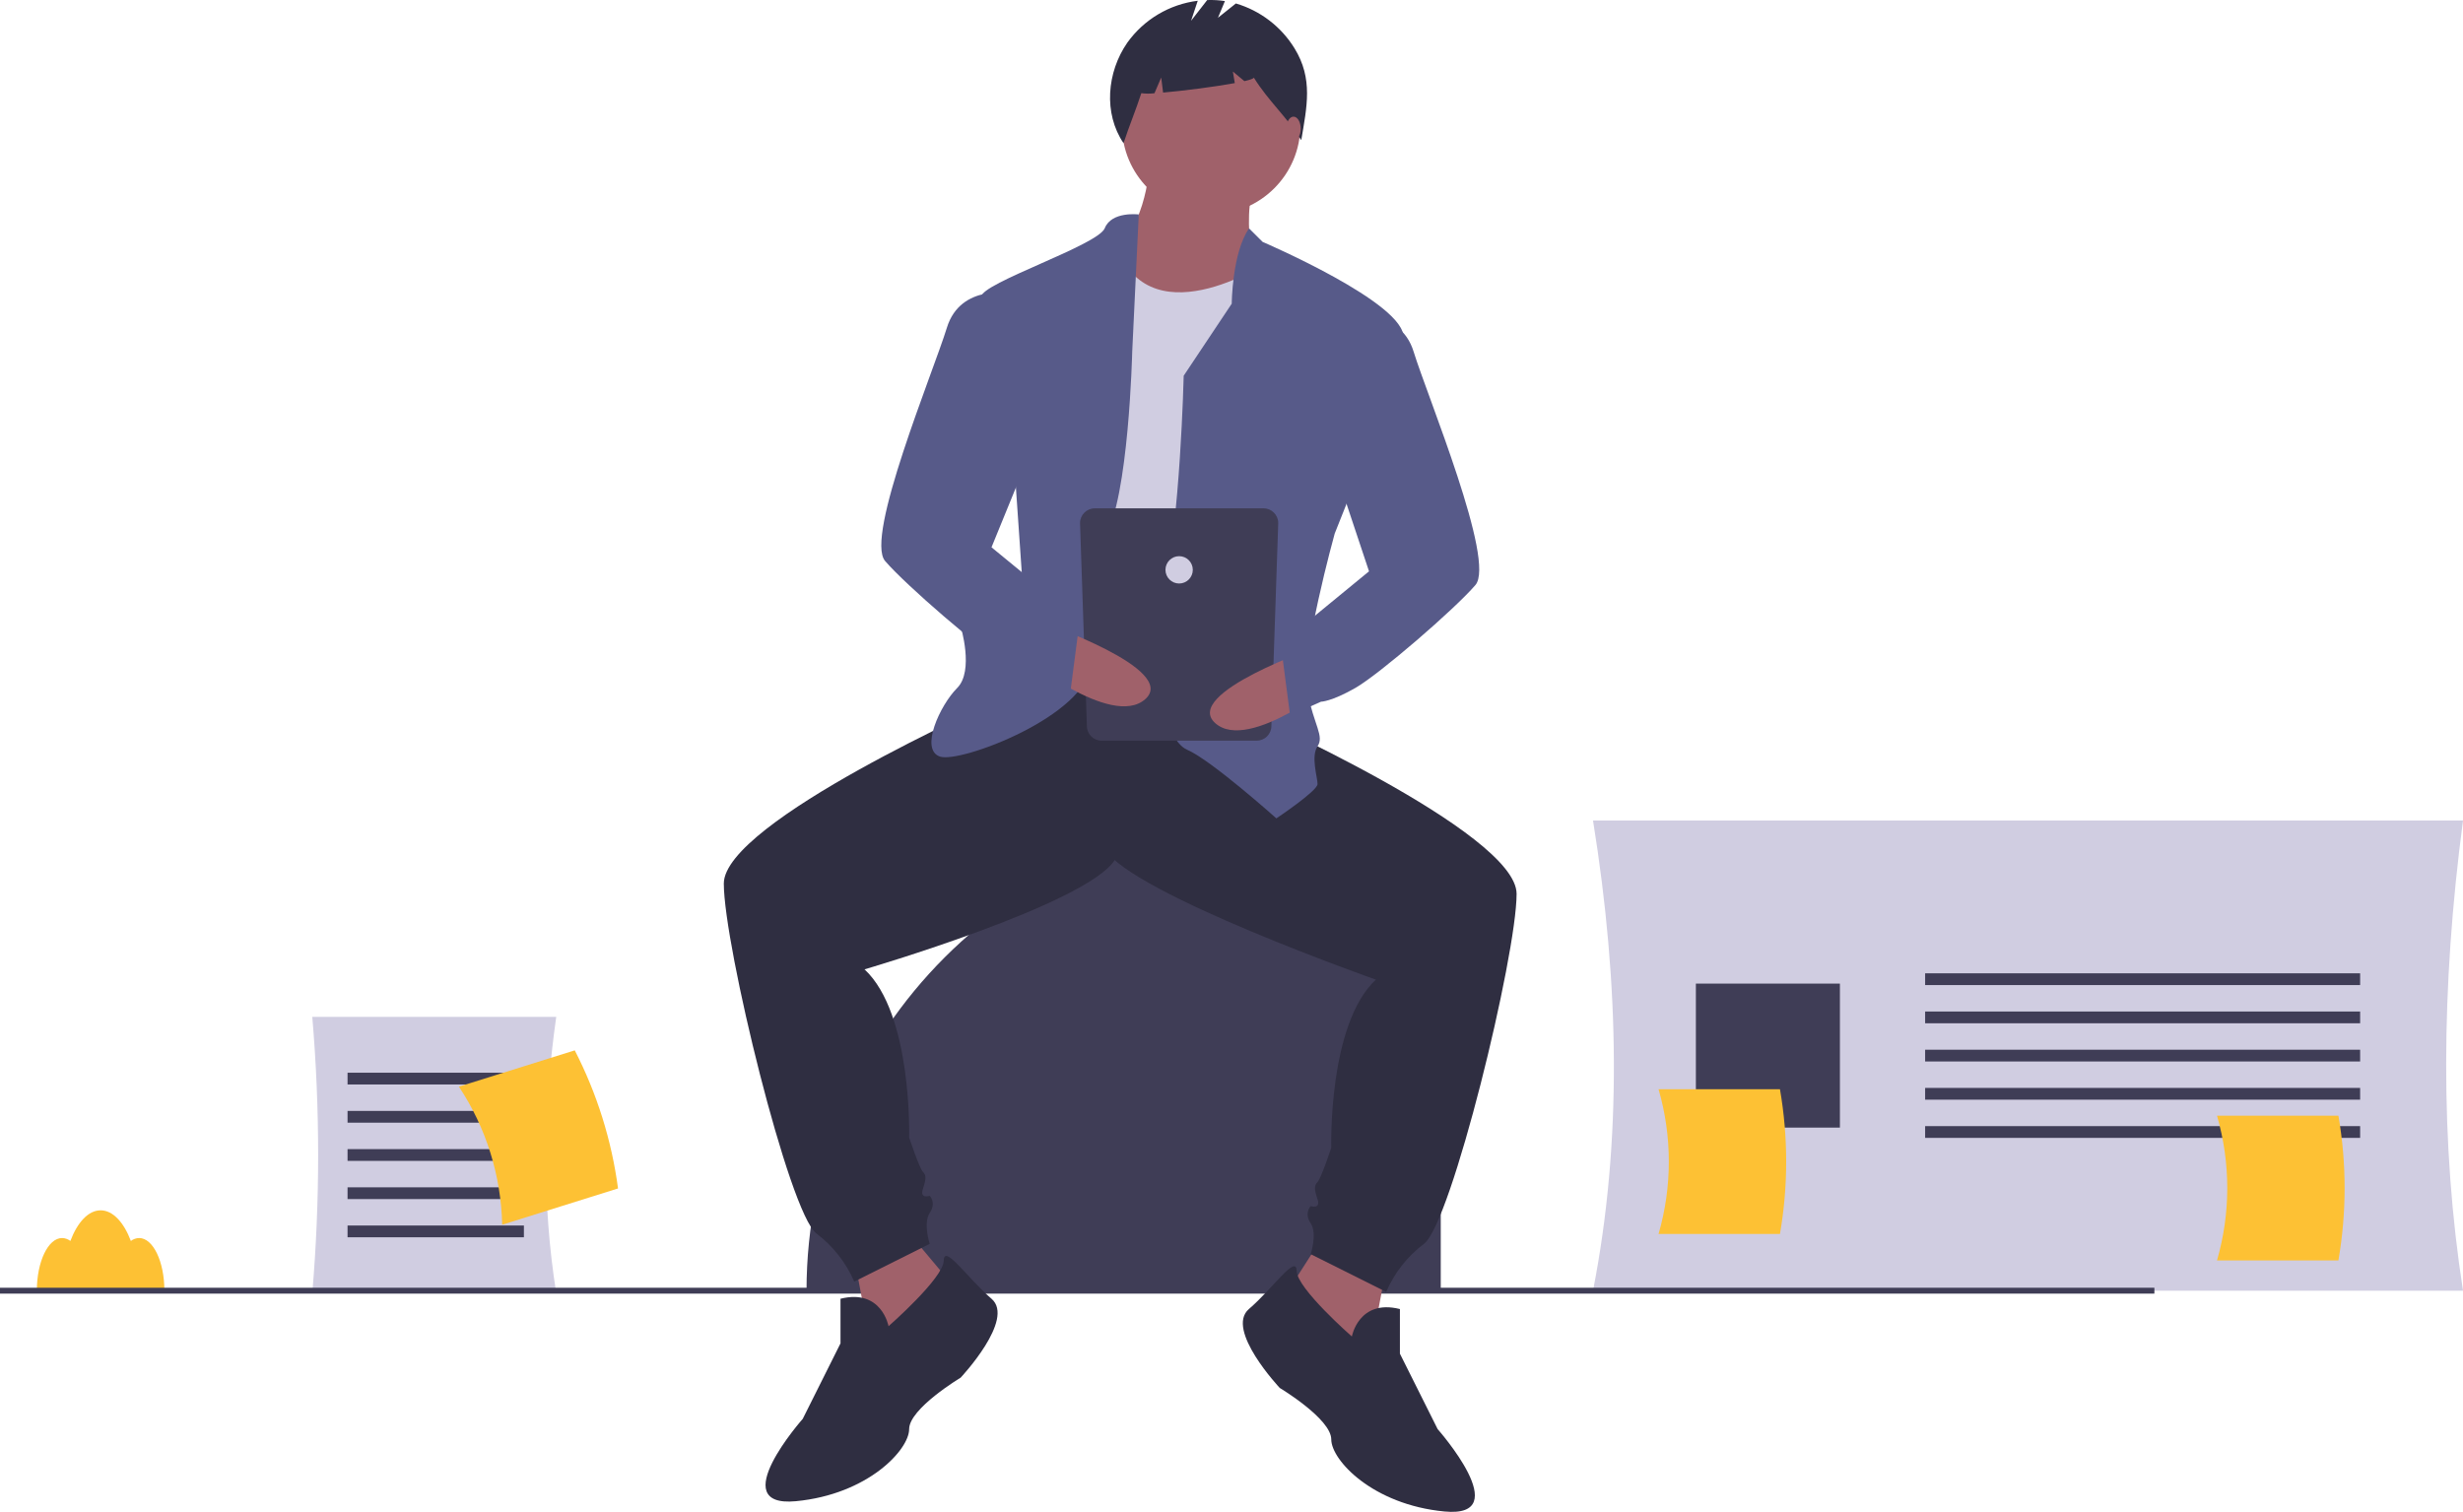
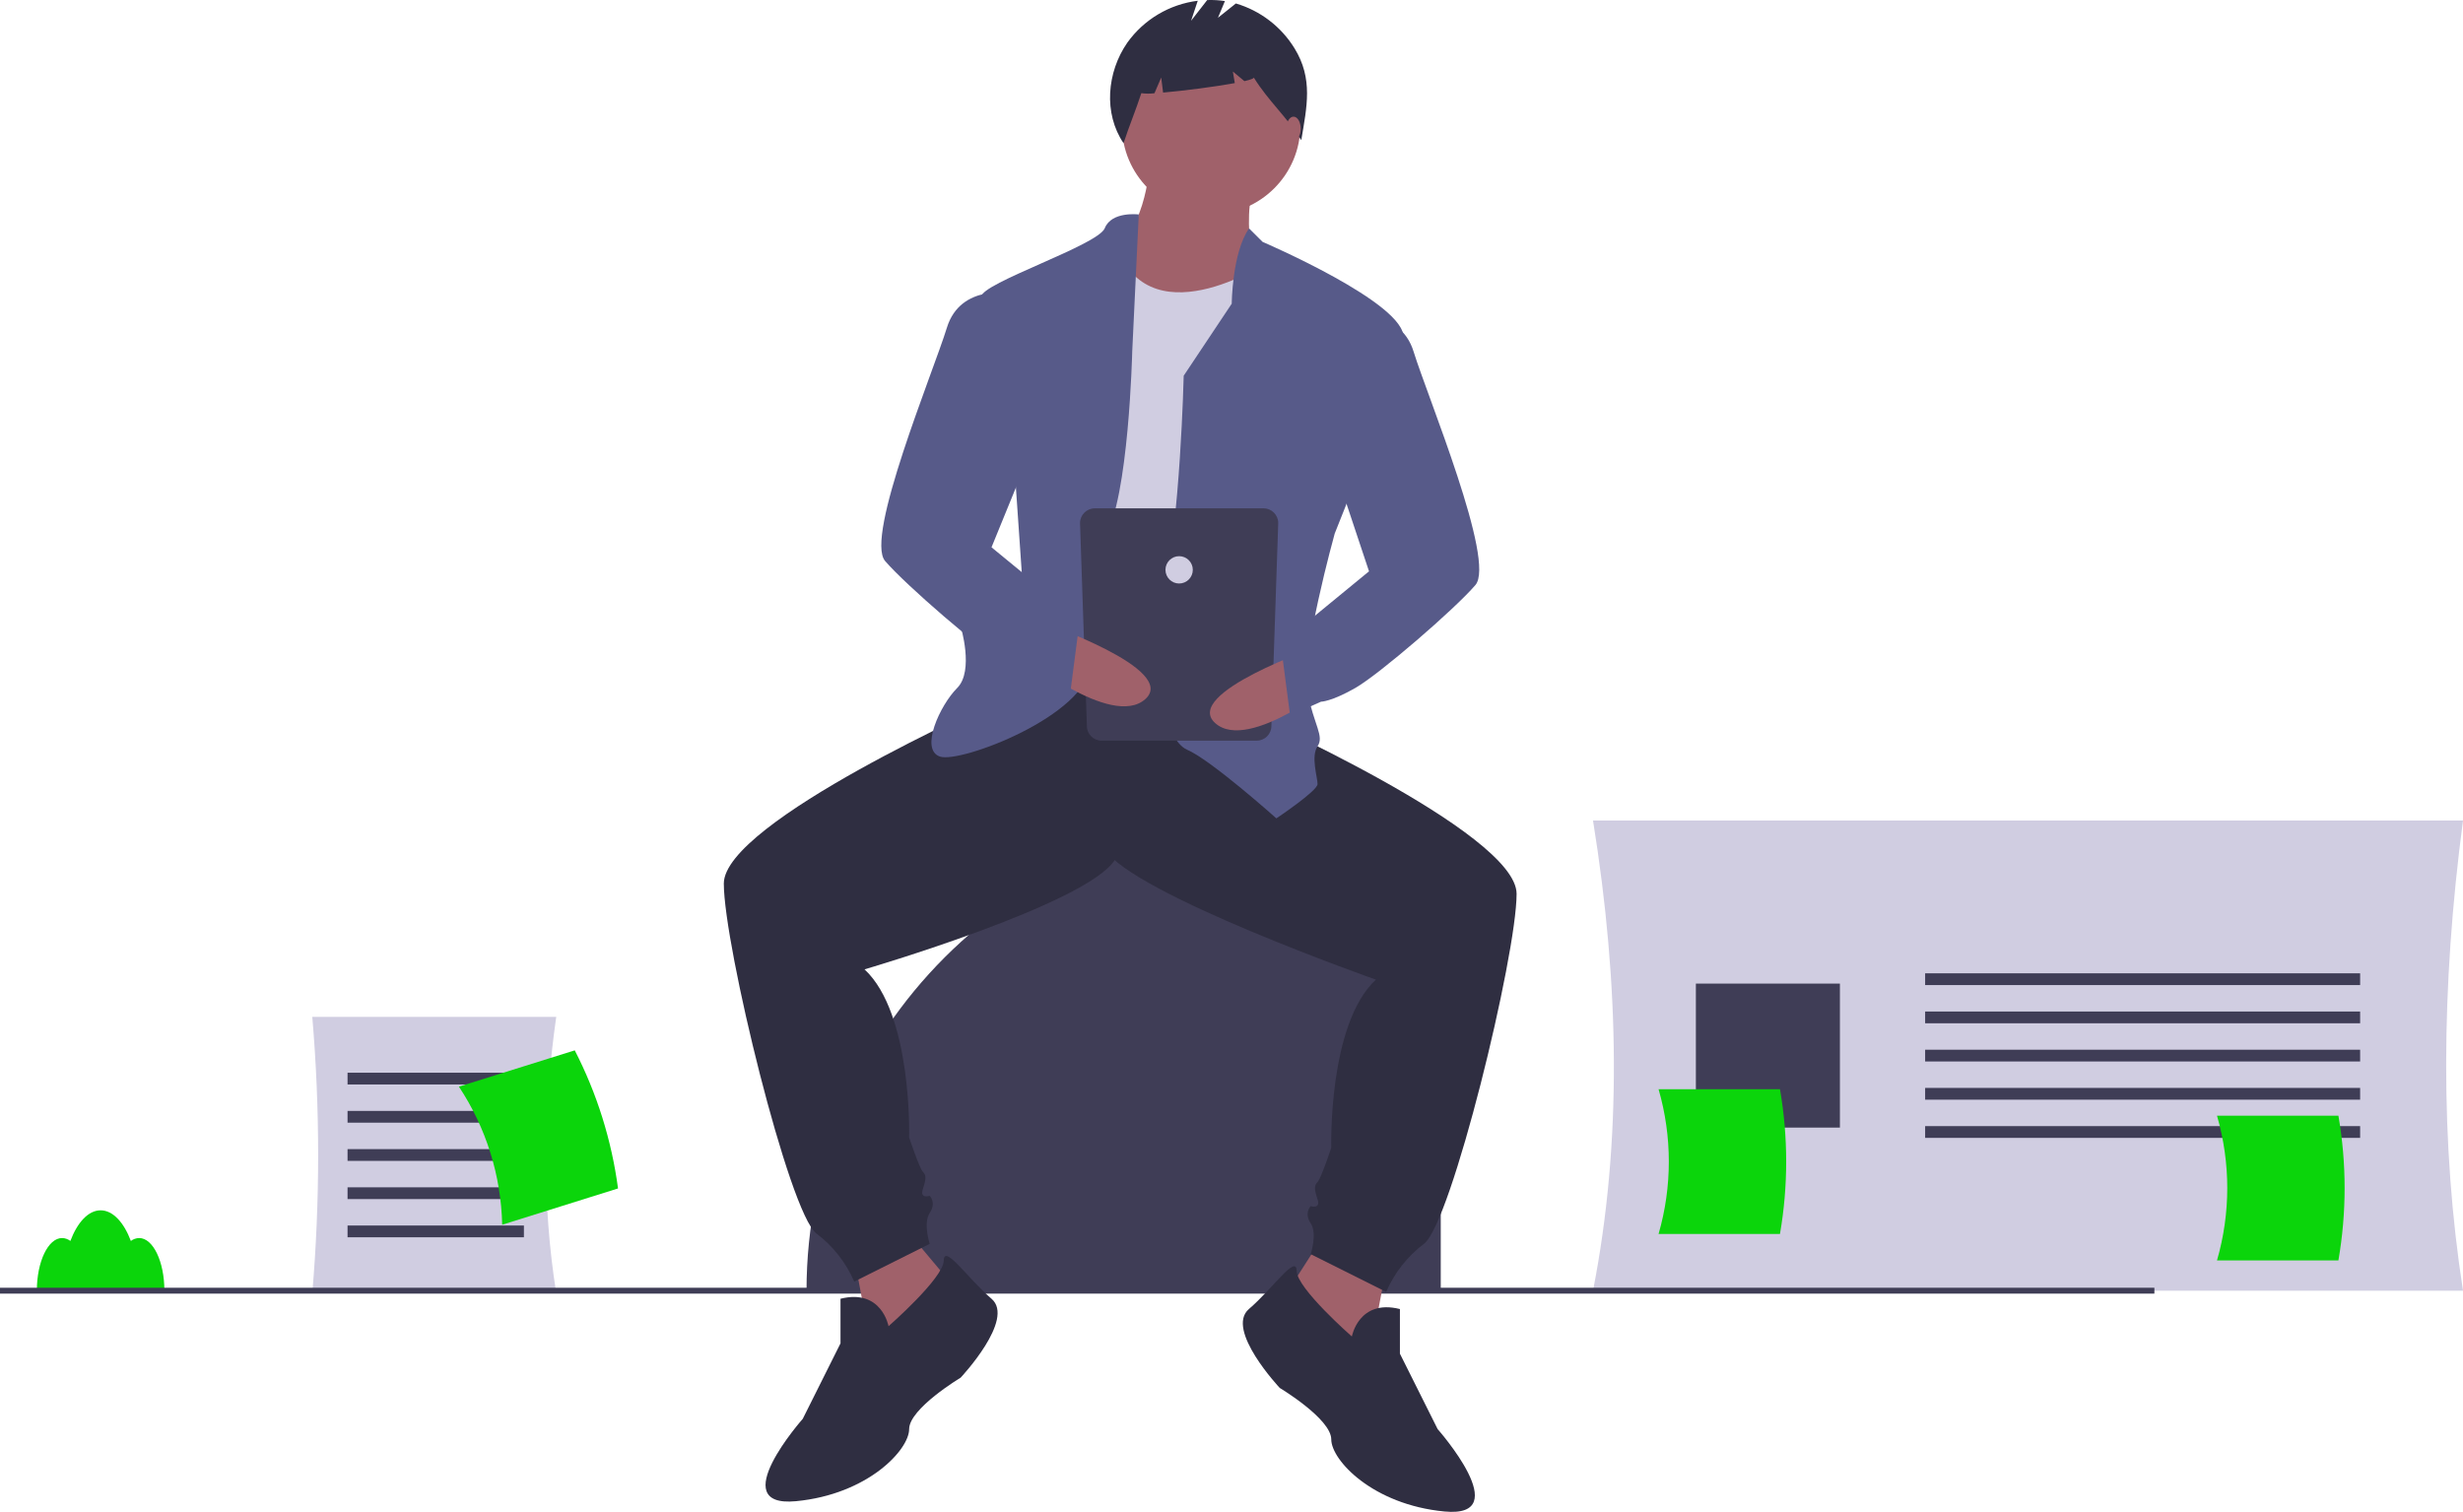
- <svg xmlns="http://www.w3.org/2000/svg" id="befb3988-1ef2-42f3-9de0-b031ba9e9b47" data-name="Layer 1" width="946" height="580.794" viewBox="0 0 946 580.794">
-   <path d="M1073,655.427H738.852c11.198-57.151,10.159-117.641,0-180.621H1073C1064.515,538.877,1064.253,599.204,1073,655.427Z" transform="translate(-127 -159.603)" fill="#d0cde1" />
-   <rect x="739.415" y="373.906" width="167.074" height="4.516" fill="#3f3d56" />
-   <rect x="739.415" y="388.581" width="167.074" height="4.516" fill="#3f3d56" />
-   <rect x="739.415" y="403.256" width="167.074" height="4.516" fill="#3f3d56" />
-   <rect x="739.415" y="417.932" width="167.074" height="4.516" fill="#3f3d56" />
-   <rect x="739.415" y="432.607" width="167.074" height="4.516" fill="#3f3d56" />
-   <rect x="651.363" y="377.857" width="55.315" height="55.315" fill="#3f3d56" />
-   <path d="M490.949,314.718h0a62.421,62.421,0,0,1,62.421,62.421V495.893a0,0,0,0,1,0,0H309.774a0,0,0,0,1,0,0v-0A181.174,181.174,0,0,1,490.949,314.718Z" fill="#3f3d56" />
-   <path d="M180.444,635.202a5.392,5.392,0,0,0-3.179,1.119c-2.71-7.161-6.905-11.763-11.618-11.763s-8.908,4.602-11.618,11.763a5.392,5.392,0,0,0-3.179-1.119c-5.354,0-9.695,9.055-9.695,20.225h48.983C190.138,644.257,185.798,635.202,180.444,635.202Z" transform="translate(-127 -159.603)" fill="#fdc134" />
-   <path d="M340.641,656.359h-93.697a627.008,627.008,0,0,0,0-106.115h93.697C335.482,586.588,335.18,622.016,340.641,656.359Z" transform="translate(-127 -159.603)" fill="#d0cde1" />
-   <rect x="133.49" y="412.09" width="67.733" height="4.516" fill="#3f3d56" />
-   <rect x="133.49" y="426.765" width="67.733" height="4.516" fill="#3f3d56" />
-   <rect x="133.49" y="441.441" width="67.733" height="4.516" fill="#3f3d56" />
-   <rect x="133.49" y="456.116" width="67.733" height="4.516" fill="#3f3d56" />
-   <rect x="133.49" y="470.792" width="67.733" height="4.516" fill="#3f3d56" />
-   <rect y="494.696" width="827.467" height="2.258" fill="#3f3d56" />
-   <polygon points="328.096 483.106 336.005 525.287 370.277 498.923 349.846 474.538 328.096 483.106" fill="#a0616a" />
-   <polygon points="532.411 487.06 524.502 529.241 490.23 502.878 506.707 477.174 532.411 487.06" fill="#a0616a" />
-   <path d="M528.913,408.076l-19.772,21.091s-104.135,46.136-104.135,69.862,25.045,126.543,35.59,134.452a45.871,45.871,0,0,1,14.5,18.454l29-14.5s-2.636-7.909,0-11.863,0-6.591,0-6.591-3.954,1.318-2.636-2.636,1.318-5.273,0-6.591-5.273-13.182-5.273-13.182,1.318-47.454-17.136-64.59c0,0,85.68-25.045,96.226-42.181s13.182-79.09,13.182-79.09Z" transform="translate(-127 -159.603)" fill="#2f2e41" />
-   <path d="M468.278,669.072s-2.636-14.5-18.454-10.545v17.136L435.324,704.662s-30.318,34.272-2.636,31.636,43.499-19.772,43.499-27.681,19.772-19.772,19.772-19.772,21.091-22.409,11.863-30.318-18.243-21.32-18.348-14.614S468.278,669.072,468.278,669.072Z" transform="translate(-127 -159.603)" fill="#2f2e41" />
-   <path d="M585.594,398.849l19.772,34.272s104.135,46.136,104.135,69.862-25.045,126.543-35.59,134.452a45.871,45.871,0,0,0-14.5,18.454L630.412,641.39s2.636-7.909,0-11.863,0-6.591,0-6.591,3.954,1.318,2.636-2.636-1.318-5.273,0-6.591,5.273-13.182,5.273-13.182-1.318-47.454,17.136-64.59c0,0-93.589-32.954-104.135-50.09-13.505-21.946-3.631-112.067-6.591-81.726Z" transform="translate(-127 -159.603)" fill="#2f2e41" />
-   <path d="M646.23,673.026s2.636-14.5,18.454-10.545V679.617l14.5,29s30.318,34.272,2.636,31.636S638.321,720.48,638.321,712.571s-19.772-19.772-19.772-19.772-21.091-22.409-11.863-30.318,18.243-21.32,18.348-14.614S646.23,673.026,646.23,673.026Z" transform="translate(-127 -159.603)" fill="#2f2e41" />
-   <circle cx="465.185" cy="48.113" r="34.272" fill="#a0616a" />
-   <path d="M568.458,223.534s-1.318,27.681-18.454,35.59,27.681,35.59,27.681,35.59l32.954-17.136s-7.909-38.227-1.318-46.136S568.458,223.534,568.458,223.534Z" transform="translate(-127 -159.603)" fill="#a0616a" />
-   <path d="M615.912,259.124s-45.92,31.314-59.869-4.115c0,0-33.721,13.342-32.402,22.569s-2.636,135.77-2.636,135.77,55.363,15.818,71.181,0S615.912,259.124,615.912,259.124Z" transform="translate(-127 -159.603)" fill="#d0cde1" />
-   <path d="M606.748,247.346l5.209,5.187s55.363,23.727,54.045,36.908-26.363,75.135-26.363,75.135-13.182,47.454-10.545,60.635,6.591,17.136,3.954,21.091,0,11.863,0,14.5S617.23,473.984,617.23,473.984s-25.045-22.409-34.272-26.363-15.818-34.272-9.227-60.635,7.909-83.044,7.909-83.044l18.454-27.681S600.221,256.659,606.748,247.346Z" transform="translate(-127 -159.603)" fill="#575a89" />
-   <path d="M564.38,241.988s-10.421-1.318-13.058,5.273-47.454,21.091-47.454,26.363,13.182,71.181,13.182,71.181l2.636,38.227L495.959,400.167s5.273,17.136-1.318,23.727-14.5,23.727-6.591,26.363,56.681-15.818,57.999-35.59S542.095,380.395,551.322,365.895s10.545-71.181,10.545-71.181Z" transform="translate(-127 -159.603)" fill="#575a89" />
-   <path d="M624.193,178.146a39.582,39.582,0,0,0-22.516-17.213l-6.884,5.507,2.676-6.424a36.439,36.439,0,0,0-6.804-.393l-6.194,7.964,2.564-7.691a39.204,39.204,0,0,0-27.045,16.087c-7.883,11.367-9.213,27.175-1.46,38.631,2.128-6.541,4.712-12.678,6.84-19.219a19.361,19.361,0,0,0,5.043.025l2.59-6.042.723,5.787c8.026-.699,19.931-2.235,27.54-3.641l-.74-4.439,4.427,3.689c2.331-.537,3.715-1.023,3.601-1.395,5.659,9.123,12.585,14.95,18.243,24.073C628.947,200.582,631.421,189.885,624.193,178.146Z" transform="translate(-127 -159.603)" fill="#2f2e41" />
-   <ellipse cx="496.821" cy="49.431" rx="2.768" ry="4.614" fill="#a0616a" />
-   <path d="M609.671,444.134h-59.568a5.653,5.653,0,0,1-5.653-5.653l-2.625-77.943a5.653,5.653,0,0,1,5.653-5.653H612.296a5.653,5.653,0,0,1,5.653,5.653l-2.625,77.943A5.653,5.653,0,0,1,609.671,444.134Z" transform="translate(-127 -159.603)" fill="#3f3d56" />
-   <circle cx="452.887" cy="218.907" r="5.25" fill="#d0cde1" />
-   <path d="M633.396,407.906s-52.618,18.038-39.61,29.524,47.664-16.88,47.664-16.88Z" transform="translate(-127 -159.603)" fill="#a0616a" />
-   <path d="M644.911,281.533s19.772-3.954,25.045,13.182,31.636,80.408,23.727,89.635-36.908,34.272-46.136,39.545-13.182,5.273-13.182,5.273l-11.863,5.273-3.954-30.318,13.529-8.014,20.743-17.031-11.863-35.59Z" transform="translate(-127 -159.603)" fill="#575a89" />
-   <path d="M527.247,398.679S579.865,416.717,566.857,428.203s-47.664-16.88-47.664-16.88Z" transform="translate(-127 -159.603)" fill="#a0616a" />
-   <path d="M515.732,272.306s-19.772-3.954-25.045,13.182S459.051,365.895,466.96,375.122s36.908,34.272,46.136,39.545,13.182,5.273,13.182,5.273l11.863,5.273,3.954-30.318-13.529-8.014-20.743-17.031,19.113-46.795Z" transform="translate(-127 -159.603)" fill="#575a89" />
-   <path d="M319.882,630.093l44.495-13.939a163.079,163.079,0,0,0-16.619-53.051l-44.495,13.939A100.031,100.031,0,0,1,319.882,630.093Z" transform="translate(-127 -159.603)" fill="#fdc134" />
-   <path d="M764.031,633.634h46.627a163.079,163.079,0,0,0,0-55.593h-46.627A100.031,100.031,0,0,1,764.031,633.634Z" transform="translate(-127 -159.603)" fill="#fdc134" />
-   <path d="M978.518,643.794h46.627a163.08,163.08,0,0,0,0-55.593H978.518A100.031,100.031,0,0,1,978.518,643.794Z" transform="translate(-127 -159.603)" fill="#fdc134" />
+ <svg xmlns="http://www.w3.org/2000/svg" data-name="Layer 1" width="946" height="580.794">
+   <rect id="backgroundrect" width="100%" height="100%" x="0" y="0" fill="none" stroke="none" />
+   <g class="currentLayer" style="">
+     <path d="M946,495.824 H611.852 c11.198,-57.151 10.159,-117.641 0,-180.621 H946 C937.515,379.274 937.253,439.601 946,495.824 z" fill="#d0cde1" id="svg_1" />
+     <rect x="739.415" y="373.906" width="167.074" height="4.516" fill="#3f3d56" id="svg_2" />
+     <rect x="739.415" y="388.581" width="167.074" height="4.516" fill="#3f3d56" id="svg_3" />
+     <rect x="739.415" y="403.256" width="167.074" height="4.516" fill="#3f3d56" id="svg_4" />
+     <rect x="739.415" y="417.932" width="167.074" height="4.516" fill="#3f3d56" id="svg_5" />
+     <rect x="739.415" y="432.607" width="167.074" height="4.516" fill="#3f3d56" id="svg_6" />
+     <rect x="651.363" y="377.857" width="55.315" height="55.315" fill="#3f3d56" id="svg_7" />
+     <path d="M490.949,314.718h0a62.421,62.421,0,0,1,62.421,62.421V495.893a0,0,0,0,1,0,0H309.774a0,0,0,0,1,0,0v-0A181.174,181.174,0,0,1,490.949,314.718Z" fill="#3f3d56" id="svg_8" />
+     <path d="M53.444,475.599 a5.392,5.392 0 0 0 -3.179,1.119 c-2.71,-7.161 -6.905,-11.763 -11.618,-11.763 s-8.908,4.602 -11.618,11.763 a5.392,5.392 0 0 0 -3.179,-1.119 c-5.354,0 -9.695,9.055 -9.695,20.225 h48.983 C63.138,484.654 58.798,475.599 53.444,475.599 z" fill="#0bd50b" id="svg_9" class="selected" fill-opacity="1" />
+     <path d="M213.641,496.756 h-93.697 a627.008,627.008 0 0 0 0,-106.115 h93.697 C208.482,426.985 208.18,462.413 213.641,496.756 z" fill="#d0cde1" id="svg_10" />
+     <rect x="133.49" y="412.09" width="67.733" height="4.516" fill="#3f3d56" id="svg_11" />
+     <rect x="133.49" y="426.765" width="67.733" height="4.516" fill="#3f3d56" id="svg_12" />
+     <rect x="133.49" y="441.441" width="67.733" height="4.516" fill="#3f3d56" id="svg_13" />
+     <rect x="133.49" y="456.116" width="67.733" height="4.516" fill="#3f3d56" id="svg_14" />
+     <rect x="133.49" y="470.792" width="67.733" height="4.516" fill="#3f3d56" id="svg_15" />
+     <rect y="494.696" width="827.467" height="2.258" fill="#3f3d56" id="svg_16" />
+     <polygon points="328.096 483.106 336.005 525.287 370.277 498.923 349.846 474.538 328.096 483.106" fill="#a0616a" id="svg_17" />
+     <polygon points="532.411 487.06 524.502 529.241 490.23 502.878 506.707 477.174 532.411 487.06" fill="#a0616a" id="svg_18" />
+     <path d="M401.913,248.473 l-19.772,21.091 s-104.135,46.136 -104.135,69.862 s25.045,126.543 35.59,134.452 a45.871,45.871 0 0 1 14.5,18.454 l29,-14.5 s-2.636,-7.909 0,-11.863 s0,-6.591 0,-6.591 s-3.954,1.318 -2.636,-2.636 s1.318,-5.273 0,-6.591 s-5.273,-13.182 -5.273,-13.182 s1.318,-47.454 -17.136,-64.59 c0,0 85.68,-25.045 96.226,-42.181 s13.182,-79.09 13.182,-79.09 z" fill="#2f2e41" id="svg_19" />
+     <path d="M341.278,509.469 s-2.636,-14.5 -18.454,-10.545 v17.136 L308.324,545.059 s-30.318,34.272 -2.636,31.636 s43.499,-19.772 43.499,-27.681 s19.772,-19.772 19.772,-19.772 s21.091,-22.409 11.863,-30.318 s-18.243,-21.32 -18.348,-14.614 S341.278,509.469 341.278,509.469 z" fill="#2f2e41" id="svg_20" />
+     <path d="M458.594,239.246 l19.772,34.272 s104.135,46.136 104.135,69.862 s-25.045,126.543 -35.59,134.452 a45.871,45.871 0 0 0 -14.5,18.454 L503.412,481.787 s2.636,-7.909 0,-11.863 s0,-6.591 0,-6.591 s3.954,1.318 2.636,-2.636 s-1.318,-5.273 0,-6.591 s5.273,-13.182 5.273,-13.182 s-1.318,-47.454 17.136,-64.59 c0,0 -93.589,-32.954 -104.135,-50.09 c-13.505,-21.946 -3.631,-112.067 -6.591,-81.726 z" fill="#2f2e41" id="svg_21" />
+     <path d="M519.23,513.423 s2.636,-14.5 18.454,-10.545 V520.014 l14.5,29 s30.318,34.272 2.636,31.636 S511.321,560.877 511.321,552.968 s-19.772,-19.772 -19.772,-19.772 s-21.091,-22.409 -11.863,-30.318 s18.243,-21.32 18.348,-14.614 S519.23,513.423 519.23,513.423 z" fill="#2f2e41" id="svg_22" />
+     <circle cx="465.185" cy="48.113" r="34.272" fill="#a0616a" id="svg_23" />
+     <path d="M441.458,63.931 s-1.318,27.681 -18.454,35.59 s27.681,35.59 27.681,35.59 l32.954,-17.136 s-7.909,-38.227 -1.318,-46.136 S441.458,63.931 441.458,63.931 z" fill="#a0616a" id="svg_24" />
+     <path d="M488.912,99.521 s-45.92,31.314 -59.869,-4.115 c0,0 -33.721,13.342 -32.402,22.569 s-2.636,135.77 -2.636,135.77 s55.363,15.818 71.181,0 S488.912,99.521 488.912,99.521 z" fill="#d0cde1" id="svg_25" />
+     <path d="M479.748,87.743 l5.209,5.187 s55.363,23.727 54.045,36.908 s-26.363,75.135 -26.363,75.135 s-13.182,47.454 -10.545,60.635 s6.591,17.136 3.954,21.091 s0,11.863 0,14.5 S490.23,314.381 490.23,314.381 s-25.045,-22.409 -34.272,-26.363 s-15.818,-34.272 -9.227,-60.635 s7.909,-83.044 7.909,-83.044 l18.454,-27.681 S473.221,97.056 479.748,87.743 z" fill="#575a89" id="svg_26" />
+     <path d="M437.38,82.385 s-10.421,-1.318 -13.058,5.273 s-47.454,21.091 -47.454,26.363 s13.182,71.181 13.182,71.181 l2.636,38.227 L368.959,240.564 s5.273,17.136 -1.318,23.727 s-14.5,23.727 -6.591,26.363 s56.681,-15.818 57.999,-35.59 S415.095,220.792 424.322,206.292 s10.545,-71.181 10.545,-71.181 z" fill="#575a89" id="svg_27" />
+     <path d="M497.193,18.543 a39.582,39.582 0 0 0 -22.516,-17.213 l-6.884,5.507 l2.676,-6.424 a36.439,36.439 0 0 0 -6.804,-0.393 l-6.194,7.964 l2.564,-7.691 a39.204,39.204 0 0 0 -27.045,16.087 c-7.883,11.367 -9.213,27.175 -1.46,38.631 c2.128,-6.541 4.712,-12.678 6.84,-19.219 a19.361,19.361 0 0 0 5.043,0.025 l2.59,-6.042 l0.723,5.787 c8.026,-0.699 19.931,-2.235 27.54,-3.641 l-0.74,-4.439 l4.427,3.689 c2.331,-0.537 3.715,-1.023 3.601,-1.395 c5.659,9.123 12.585,14.95 18.243,24.073 C501.947,40.979 504.421,30.282 497.193,18.543 z" fill="#2f2e41" id="svg_28" />
+     <ellipse cx="496.821" cy="49.431" rx="2.768" ry="4.614" fill="#a0616a" id="svg_29" />
+     <path d="M482.671,284.531 h-59.568 a5.653,5.653 0 0 1 -5.653,-5.653 l-2.625,-77.943 a5.653,5.653 0 0 1 5.653,-5.653 H485.296 a5.653,5.653 0 0 1 5.653,5.653 l-2.625,77.943 A5.653,5.653 0 0 1 482.671,284.531 z" fill="#3f3d56" id="svg_30" />
+     <circle cx="452.887" cy="218.907" r="5.25" fill="#d0cde1" id="svg_31" />
+     <path d="M506.396,248.303 s-52.618,18.038 -39.61,29.524 s47.664,-16.88 47.664,-16.88 z" fill="#a0616a" id="svg_32" />
+     <path d="M517.911,121.93 s19.772,-3.954 25.045,13.182 s31.636,80.408 23.727,89.635 s-36.908,34.272 -46.136,39.545 s-13.182,5.273 -13.182,5.273 l-11.863,5.273 l-3.954,-30.318 l13.529,-8.014 l20.743,-17.031 l-11.863,-35.59 z" fill="#575a89" id="svg_33" />
+     <path d="M400.247,239.076 S452.865,257.114 439.857,268.6 s-47.664,-16.88 -47.664,-16.88 z" fill="#a0616a" id="svg_34" />
+     <path d="M388.732,112.703 s-19.772,-3.954 -25.045,13.182 S332.051,206.292 339.96,215.519 s36.908,34.272 46.136,39.545 s13.182,5.273 13.182,5.273 l11.863,5.273 l3.954,-30.318 l-13.529,-8.014 l-20.743,-17.031 l19.113,-46.795 z" fill="#575a89" id="svg_35" />
+     <path d="M192.882,470.49 l44.495,-13.939 a163.079,163.079 0 0 0 -16.619,-53.051 l-44.495,13.939 A100.031,100.031 0 0 1 192.882,470.49 z" fill="#0bd50b" id="svg_36" class="" fill-opacity="1" />
+     <path d="M637.031,474.031 h46.627 a163.079,163.079 0 0 0 0,-55.593 h-46.627 A100.031,100.031 0 0 1 637.031,474.031 z" fill="#0bd50b" id="svg_37" class="" fill-opacity="1" />
+     <path d="M851.518,484.191 h46.627 a163.08,163.08 0 0 0 0,-55.593 H851.518 A100.031,100.031 0 0 1 851.518,484.191 z" fill="#0bd50b" id="svg_38" class="" fill-opacity="1" />
+   </g>
</svg>
